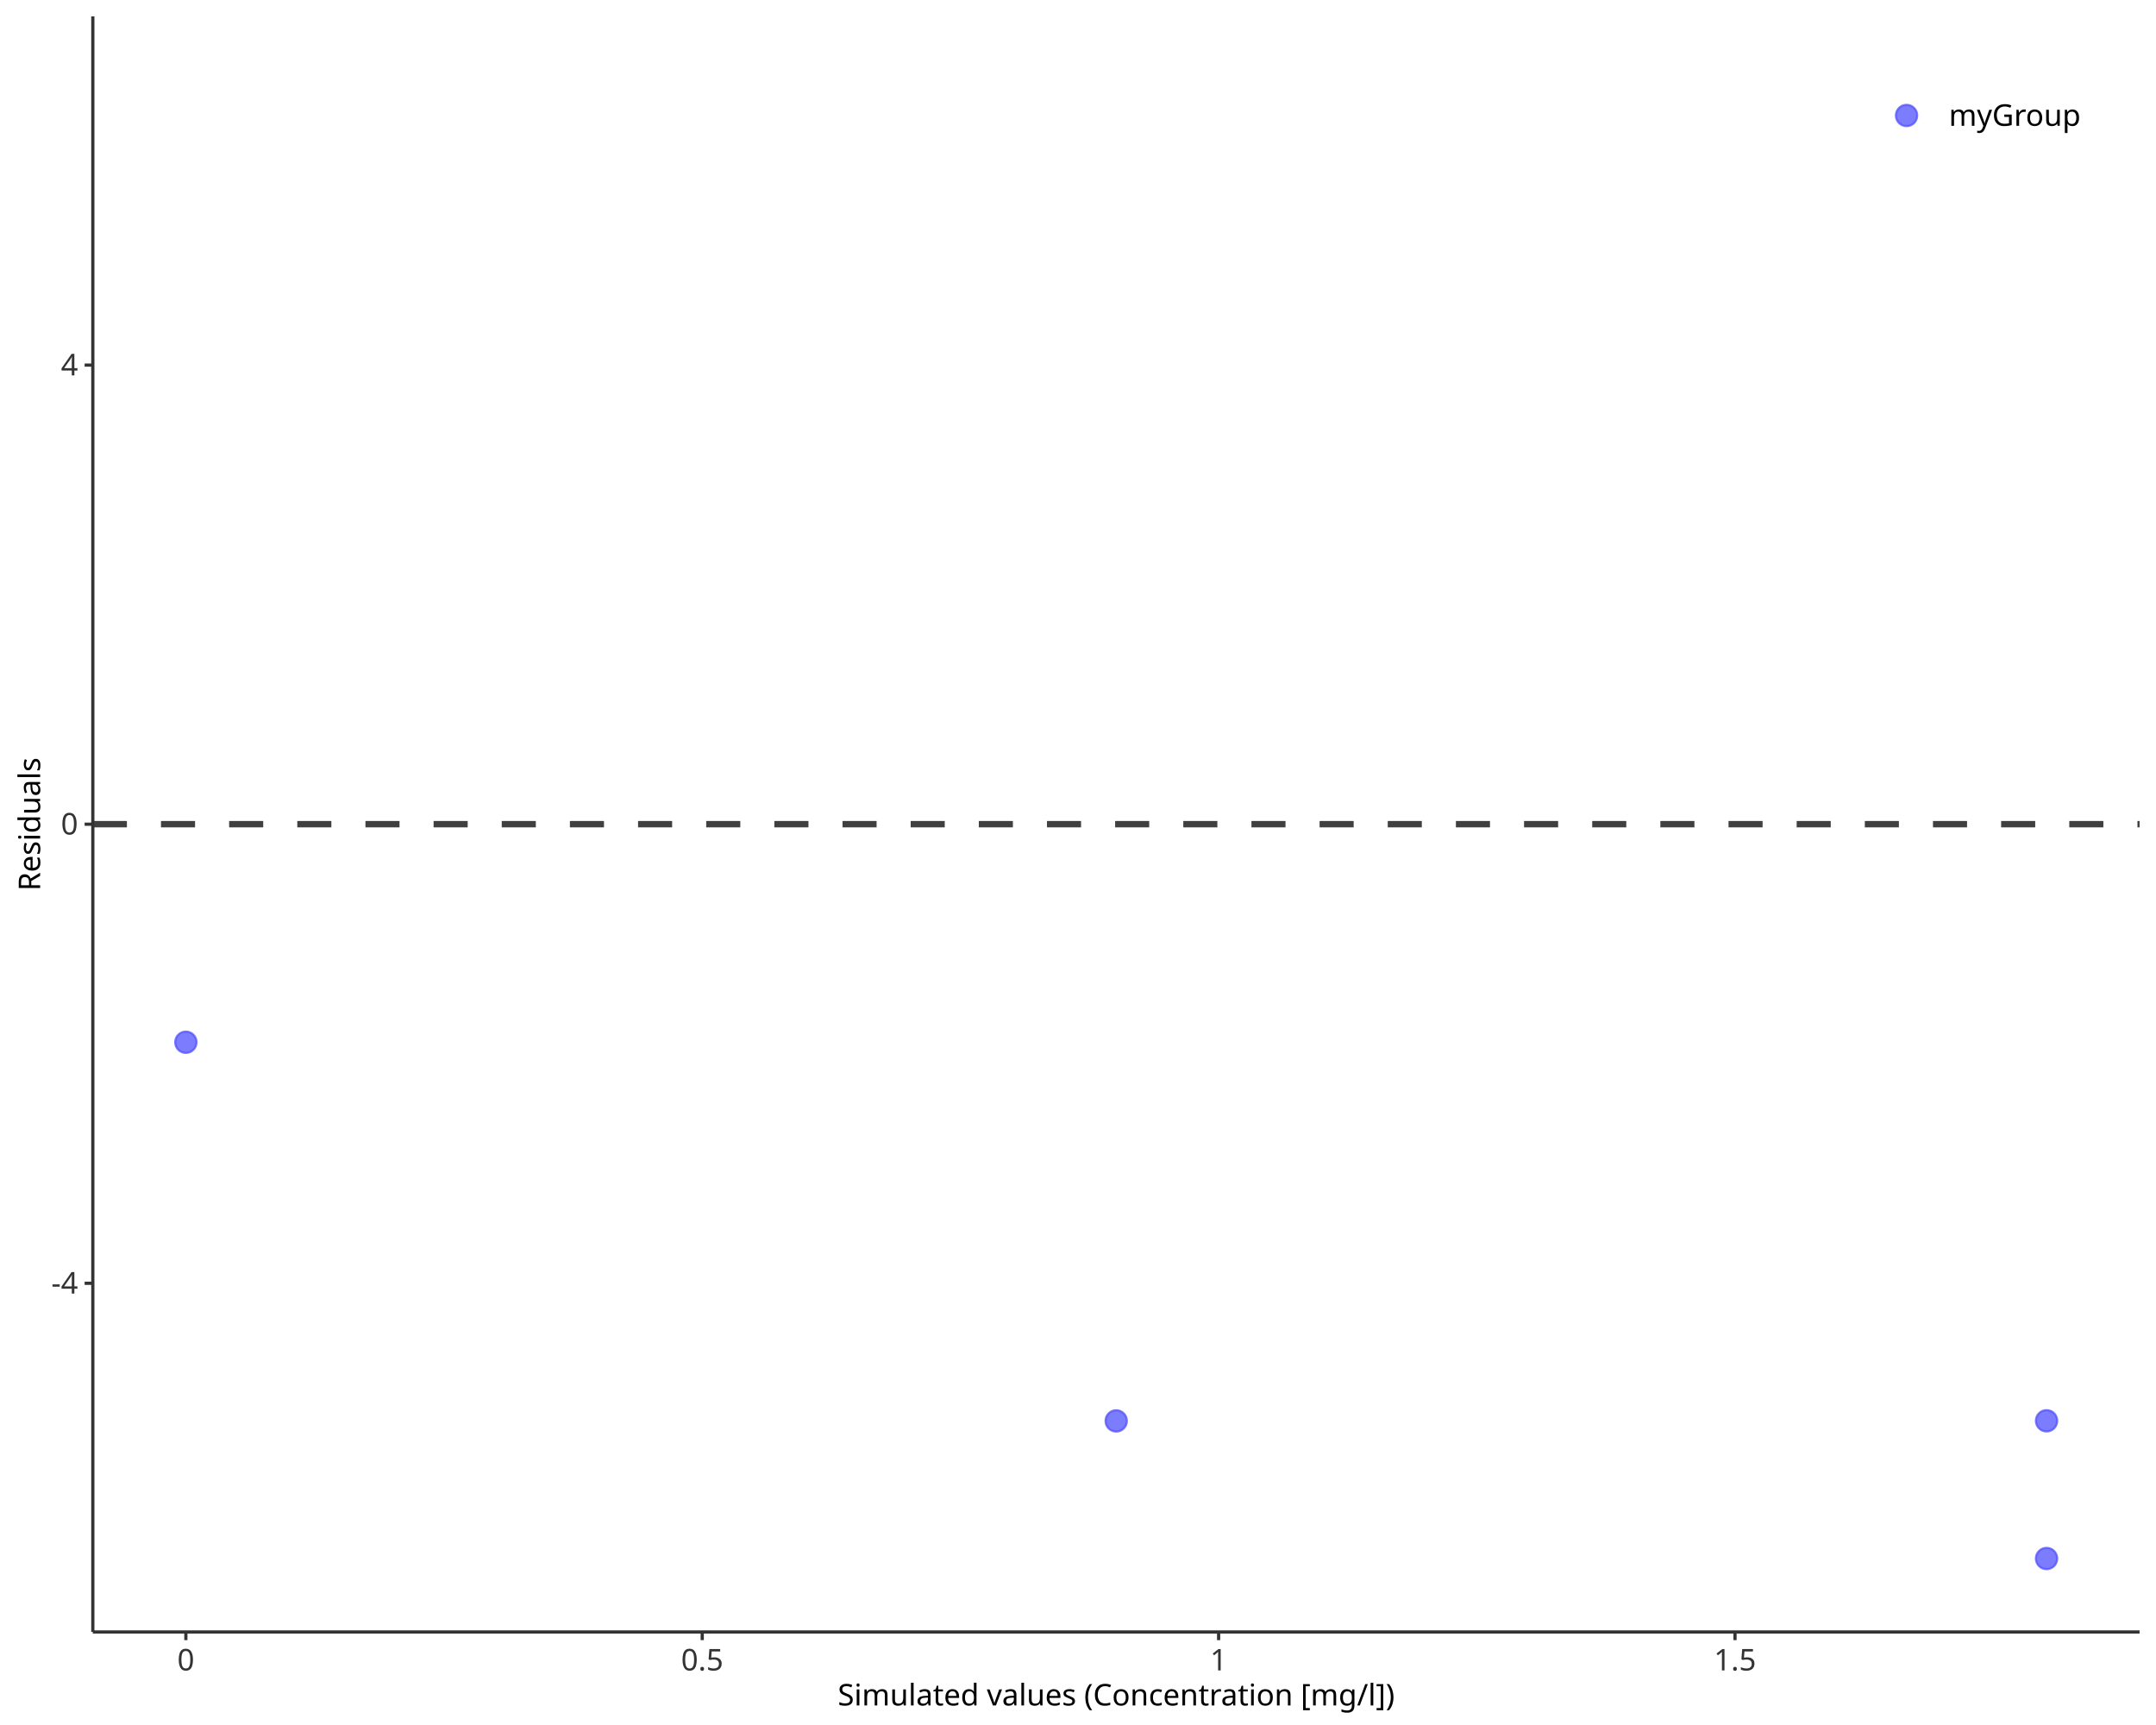
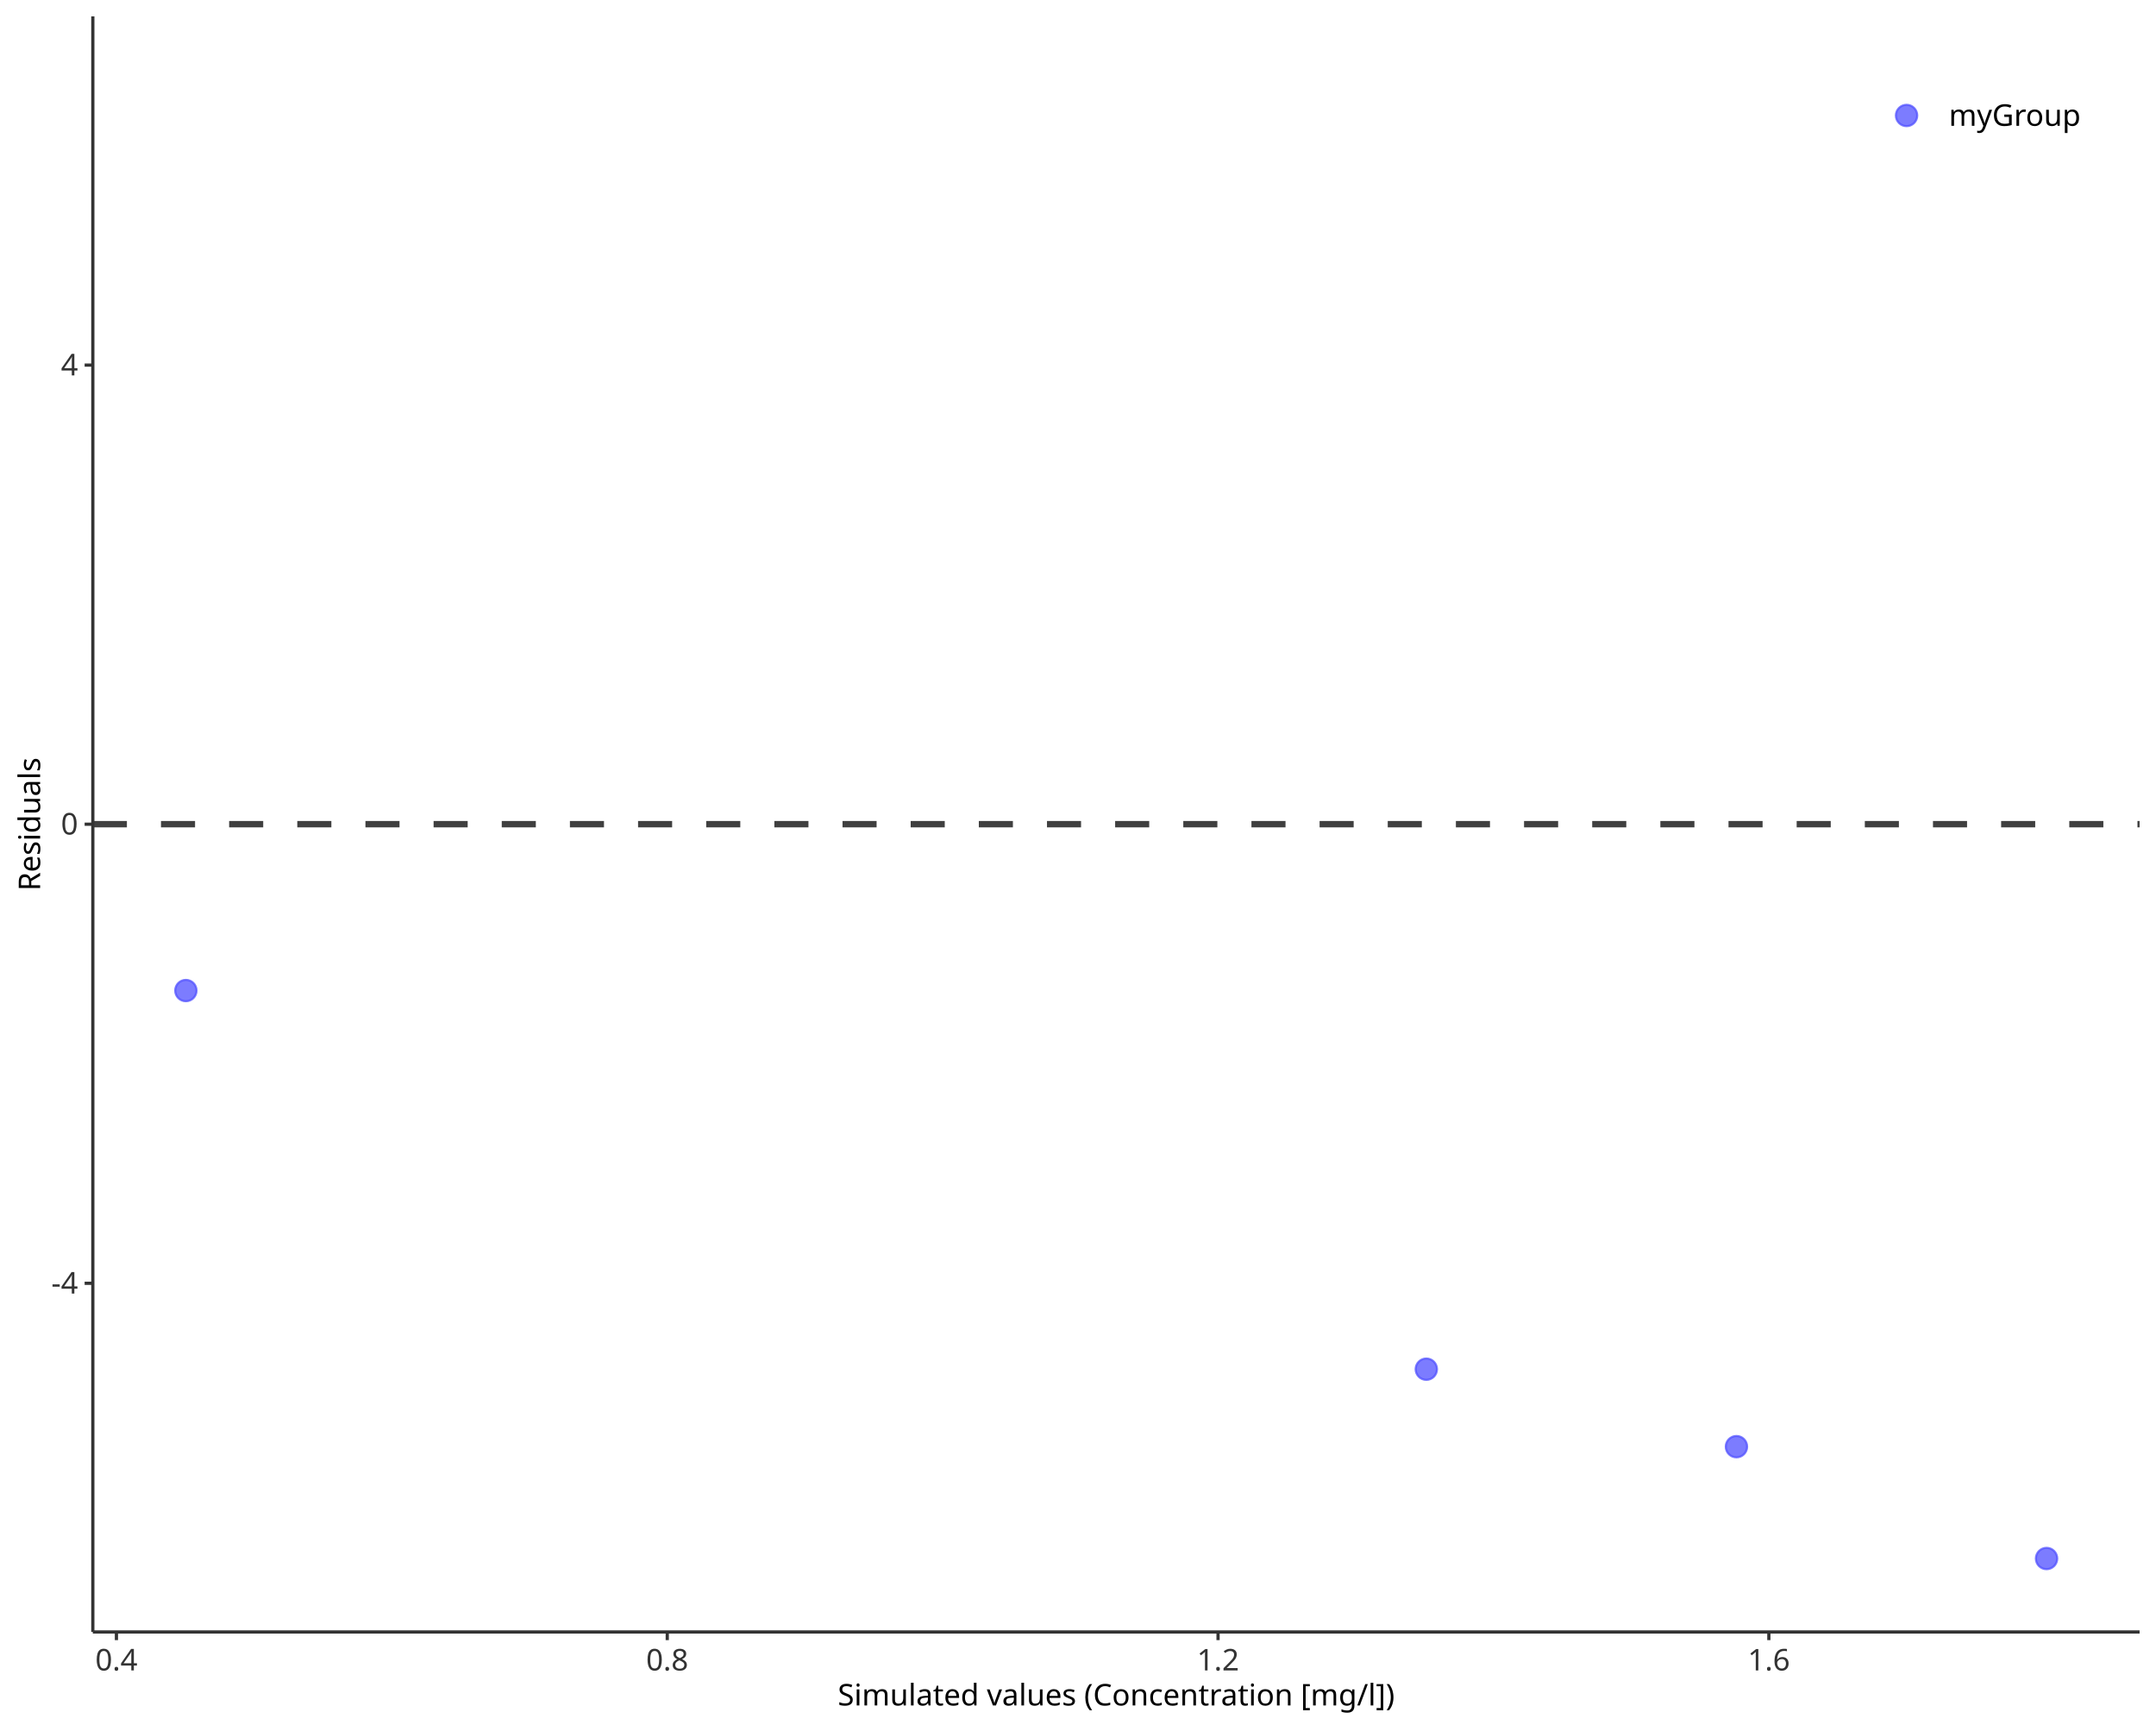
<svg xmlns="http://www.w3.org/2000/svg" class="svglite" data-engine-version="2.0" width="720.00pt" height="576.00pt" viewBox="0 0 720.00 576.00">
  <defs>
    <style type="text/css">
    .svglite line, .svglite polyline, .svglite polygon, .svglite path, .svglite rect, .svglite circle {
      fill: none;
      stroke: #000000;
      stroke-linecap: round;
      stroke-linejoin: round;
      stroke-miterlimit: 10.00;
    }
  </style>
  </defs>
  <rect width="100%" height="100%" style="stroke: none; fill: #FFFFFF;" />
  <defs>
    <clipPath id="cpMC4wMHw3MjAuMDB8MC4wMHw1NzYuMDA=">
      <rect x="0.00" y="0.00" width="720.00" height="576.00" />
    </clipPath>
  </defs>
  <g clip-path="url(#cpMC4wMHw3MjAuMDB8MC4wMHw1NzYuMDA=)">
    <rect x="0.00" y="0.00" width="720.00" height="576.00" style="stroke-width: 1.07; stroke: none; fill: #FFFFFF;" />
  </g>
  <defs>
    <clipPath id="cpMzEuMDB8NzE0LjUyfDUuNDh8NTQ0Ljkz">
      <rect x="31.00" y="5.48" width="683.52" height="539.45" />
    </clipPath>
  </defs>
  <g clip-path="url(#cpMzEuMDB8NzE0LjUyfDUuNDh8NTQ0Ljkz)">
    <rect x="31.00" y="5.48" width="683.52" height="539.45" style="stroke-width: 1.07; stroke: none; fill: #FFFFFF;" />
  </g>
  <g clip-path="url(#cpMC4wMHw3MjAuMDB8MC4wMHw1NzYuMDA=)">
</g>
  <g clip-path="url(#cpMzEuMDB8NzE0LjUyfDUuNDh8NTQ0Ljkz)">
</g>
  <g clip-path="url(#cpMC4wMHw3MjAuMDB8MC4wMHw1NzYuMDA=)">
</g>
  <g clip-path="url(#cpMzEuMDB8NzE0LjUyfDUuNDh8NTQ0Ljkz)">
</g>
  <g clip-path="url(#cpMC4wMHw3MjAuMDB8MC4wMHw1NzYuMDA=)">
</g>
  <g clip-path="url(#cpMzEuMDB8NzE0LjUyfDUuNDh8NTQ0Ljkz)">
</g>
  <g clip-path="url(#cpMC4wMHw3MjAuMDB8MC4wMHw1NzYuMDA=)">
</g>
  <g clip-path="url(#cpMzEuMDB8NzE0LjUyfDUuNDh8NTQ0Ljkz)">
</g>
  <g clip-path="url(#cpMC4wMHw3MjAuMDB8MC4wMHw1NzYuMDA=)">
</g>
  <g clip-path="url(#cpMzEuMDB8NzE0LjUyfDUuNDh8NTQ0Ljkz)">
</g>
  <g clip-path="url(#cpMC4wMHw3MjAuMDB8MC4wMHw1NzYuMDA=)">
</g>
  <g clip-path="url(#cpMzEuMDB8NzE0LjUyfDUuNDh8NTQ0Ljkz)">
</g>
  <g clip-path="url(#cpMC4wMHw3MjAuMDB8MC4wMHw1NzYuMDA=)">
</g>
  <g clip-path="url(#cpMzEuMDB8NzE0LjUyfDUuNDh8NTQ0Ljkz)">
</g>
  <g clip-path="url(#cpMC4wMHw3MjAuMDB8MC4wMHw1NzYuMDA=)">
</g>
  <g clip-path="url(#cpMzEuMDB8NzE0LjUyfDUuNDh8NTQ0Ljkz)">
</g>
  <g clip-path="url(#cpMC4wMHw3MjAuMDB8MC4wMHw1NzYuMDA=)">
</g>
  <g clip-path="url(#cpMzEuMDB8NzE0LjUyfDUuNDh8NTQ0Ljkz)">
</g>
  <g clip-path="url(#cpMC4wMHw3MjAuMDB8MC4wMHw1NzYuMDA=)">
</g>
  <g clip-path="url(#cpMzEuMDB8NzE0LjUyfDUuNDh8NTQ0Ljkz)">
</g>
  <g clip-path="url(#cpMC4wMHw3MjAuMDB8MC4wMHw1NzYuMDA=)">
</g>
  <g clip-path="url(#cpMzEuMDB8NzE0LjUyfDUuNDh8NTQ0Ljkz)">
</g>
  <g clip-path="url(#cpMC4wMHw3MjAuMDB8MC4wMHw1NzYuMDA=)">
</g>
  <g clip-path="url(#cpMzEuMDB8NzE0LjUyfDUuNDh8NTQ0Ljkz)">
</g>
  <g clip-path="url(#cpMC4wMHw3MjAuMDB8MC4wMHw1NzYuMDA=)">
</g>
  <g clip-path="url(#cpMzEuMDB8NzE0LjUyfDUuNDh8NTQ0Ljkz)">
</g>
  <g clip-path="url(#cpMC4wMHw3MjAuMDB8MC4wMHw1NzYuMDA=)">
</g>
  <g clip-path="url(#cpMzEuMDB8NzE0LjUyfDUuNDh8NTQ0Ljkz)">
</g>
  <g clip-path="url(#cpMC4wMHw3MjAuMDB8MC4wMHw1NzYuMDA=)">
</g>
  <g clip-path="url(#cpMzEuMDB8NzE0LjUyfDUuNDh8NTQ0Ljkz)">
</g>
  <g clip-path="url(#cpMC4wMHw3MjAuMDB8MC4wMHw1NzYuMDA=)">
</g>
  <g clip-path="url(#cpMzEuMDB8NzE0LjUyfDUuNDh8NTQ0Ljkz)">
    <line x1="31.00" y1="275.21" x2="714.52" y2="275.21" style="stroke-width: 2.13; stroke: #000000; stroke-opacity: 0.75; stroke-dasharray: 11.38,11.38; stroke-linecap: butt;" />
-     <circle cx="62.07" cy="348.02" r="3.56" style="stroke-width: 0.71; stroke: #5050FF; stroke-opacity: 0.75; fill: #5050FF; fill-opacity: 0.75;" />
-     <circle cx="372.76" cy="474.46" r="3.56" style="stroke-width: 0.71; stroke: #5050FF; stroke-opacity: 0.75; fill: #5050FF; fill-opacity: 0.75;" />
-     <circle cx="683.45" cy="474.42" r="3.56" style="stroke-width: 0.71; stroke: #5050FF; stroke-opacity: 0.75; fill: #5050FF; fill-opacity: 0.75;" />
+     <circle cx="62.07" cy="330.76" r="3.56" style="stroke-width: 0.71; stroke: #5050FF; stroke-opacity: 0.75; fill: #5050FF; fill-opacity: 0.75;" />
+     <circle cx="476.32" cy="457.19" r="3.56" style="stroke-width: 0.71; stroke: #5050FF; stroke-opacity: 0.75; fill: #5050FF; fill-opacity: 0.75;" />
+     <circle cx="579.89" cy="483.06" r="3.56" style="stroke-width: 0.71; stroke: #5050FF; stroke-opacity: 0.75; fill: #5050FF; fill-opacity: 0.75;" />
    <circle cx="683.45" cy="520.41" r="3.56" style="stroke-width: 0.71; stroke: #5050FF; stroke-opacity: 0.75; fill: #5050FF; fill-opacity: 0.75;" />
  </g>
  <g clip-path="url(#cpMC4wMHw3MjAuMDB8MC4wMHw1NzYuMDA=)">
    <polyline points="31.00,544.93 31.00,5.48 " style="stroke-width: 1.07; stroke: #333333; stroke-linecap: butt;" />
    <text x="26.07" y="431.94" text-anchor="end" style="font-size: 10.00px; fill: #333333; font-family: sans;" textLength="8.89px" lengthAdjust="spacingAndGlyphs">-4</text>
    <text x="26.07" y="278.65" text-anchor="end" style="font-size: 10.00px; fill: #333333; font-family: sans;" textLength="5.56px" lengthAdjust="spacingAndGlyphs">0</text>
    <text x="26.07" y="125.35" text-anchor="end" style="font-size: 10.00px; fill: #333333; font-family: sans;" textLength="5.56px" lengthAdjust="spacingAndGlyphs">4</text>
    <polyline points="28.26,428.50 31.00,428.50 " style="stroke-width: 1.07; stroke: #333333; stroke-linecap: butt;" />
    <polyline points="28.26,275.21 31.00,275.21 " style="stroke-width: 1.07; stroke: #333333; stroke-linecap: butt;" />
    <polyline points="28.26,121.91 31.00,121.91 " style="stroke-width: 1.07; stroke: #333333; stroke-linecap: butt;" />
    <polyline points="31.00,544.93 714.52,544.93 " style="stroke-width: 1.07; stroke: #333333; stroke-linecap: butt;" />
-     <polyline points="62.07,547.67 62.07,544.93 " style="stroke-width: 1.07; stroke: #333333; stroke-linecap: butt;" />
-     <polyline points="234.51,547.67 234.51,544.93 " style="stroke-width: 1.07; stroke: #333333; stroke-linecap: butt;" />
-     <polyline points="406.96,547.67 406.96,544.93 " style="stroke-width: 1.07; stroke: #333333; stroke-linecap: butt;" />
-     <polyline points="579.41,547.67 579.41,544.93 " style="stroke-width: 1.07; stroke: #333333; stroke-linecap: butt;" />
-     <text x="62.07" y="557.78" text-anchor="middle" style="font-size: 10.00px; fill: #333333; font-family: sans;" textLength="5.56px" lengthAdjust="spacingAndGlyphs">0</text>
-     <text x="234.51" y="557.78" text-anchor="middle" style="font-size: 10.00px; fill: #333333; font-family: sans;" textLength="13.90px" lengthAdjust="spacingAndGlyphs">0.5</text>
-     <text x="406.96" y="557.78" text-anchor="middle" style="font-size: 10.00px; fill: #333333; font-family: sans;" textLength="5.56px" lengthAdjust="spacingAndGlyphs">1</text>
-     <text x="579.41" y="557.78" text-anchor="middle" style="font-size: 10.00px; fill: #333333; font-family: sans;" textLength="13.90px" lengthAdjust="spacingAndGlyphs">1.5</text>
+     <polyline points="38.88,547.67 38.88,544.93 " style="stroke-width: 1.07; stroke: #333333; stroke-linecap: butt;" />
+     <polyline points="222.83,547.67 222.83,544.93 " style="stroke-width: 1.07; stroke: #333333; stroke-linecap: butt;" />
+     <polyline points="406.77,547.67 406.77,544.93 " style="stroke-width: 1.07; stroke: #333333; stroke-linecap: butt;" />
+     <polyline points="590.71,547.67 590.71,544.93 " style="stroke-width: 1.07; stroke: #333333; stroke-linecap: butt;" />
+     <text x="38.88" y="557.78" text-anchor="middle" style="font-size: 10.00px; fill: #333333; font-family: sans;" textLength="13.90px" lengthAdjust="spacingAndGlyphs">0.4</text>
+     <text x="222.83" y="557.78" text-anchor="middle" style="font-size: 10.00px; fill: #333333; font-family: sans;" textLength="13.90px" lengthAdjust="spacingAndGlyphs">0.8</text>
+     <text x="406.77" y="557.78" text-anchor="middle" style="font-size: 10.00px; fill: #333333; font-family: sans;" textLength="13.90px" lengthAdjust="spacingAndGlyphs">1.2</text>
+     <text x="590.71" y="557.78" text-anchor="middle" style="font-size: 10.00px; fill: #333333; font-family: sans;" textLength="13.90px" lengthAdjust="spacingAndGlyphs">1.6</text>
    <text x="372.76" y="569.48" text-anchor="middle" style="font-size: 10.00px; font-family: sans;" textLength="175.10px" lengthAdjust="spacingAndGlyphs">Simulated values (Concentration [mg/l])</text>
    <text transform="translate(13.40,275.21) rotate(-90)" text-anchor="middle" style="font-size: 10.00px; font-family: sans;" textLength="43.92px" lengthAdjust="spacingAndGlyphs">Residuals</text>
    <rect x="622.58" y="18.97" width="74.85" height="33.72" style="stroke-width: 1.07; stroke: none; fill: #FFFFFF;" />
    <rect x="628.06" y="29.92" width="17.28" height="17.28" style="stroke-width: 1.07; stroke: none; fill: #FFFFFF;" />
    <circle cx="636.70" cy="38.56" r="3.56" style="stroke-width: 0.71; stroke: #5050FF; stroke-opacity: 0.75; fill: #5050FF; fill-opacity: 0.75;" />
    <text x="650.82" y="42.01" style="font-size: 10.00px; font-family: sans;" textLength="41.14px" lengthAdjust="spacingAndGlyphs">myGroup</text>
  </g>
</svg>
